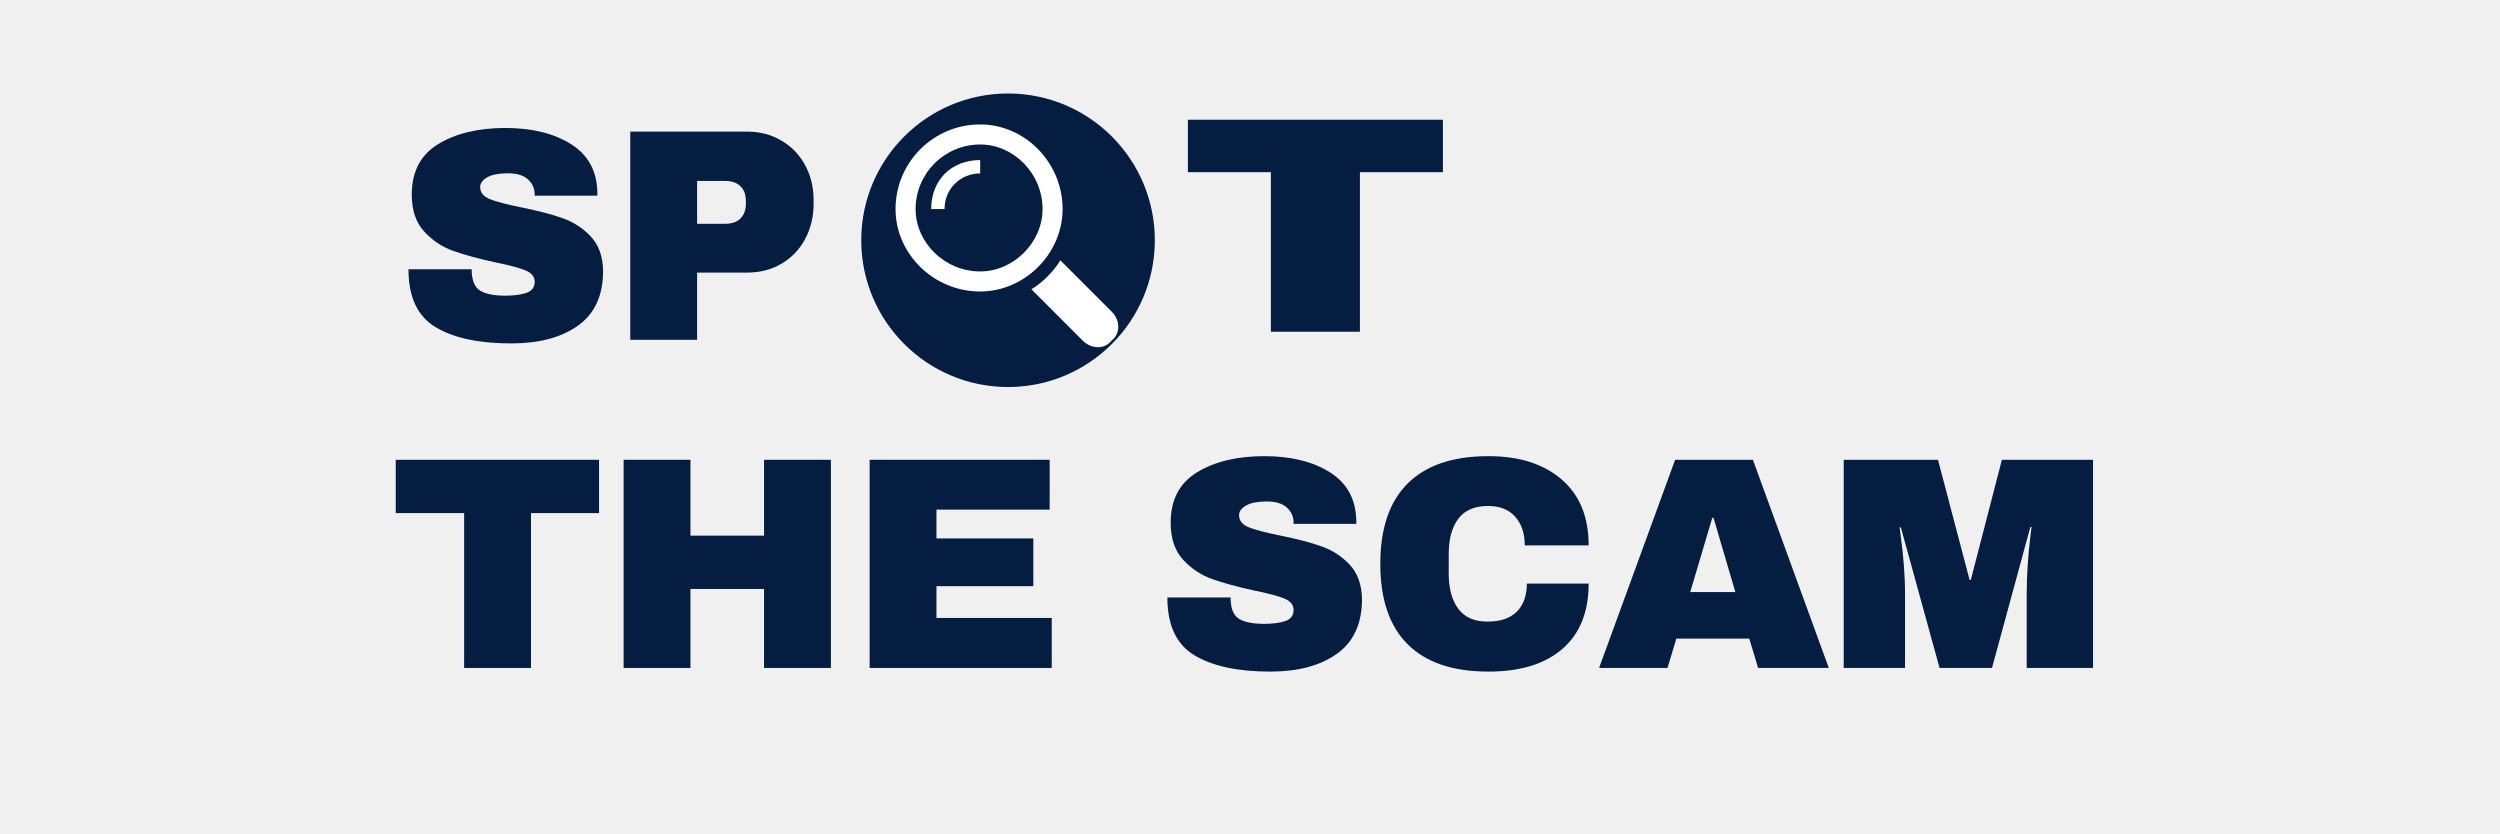
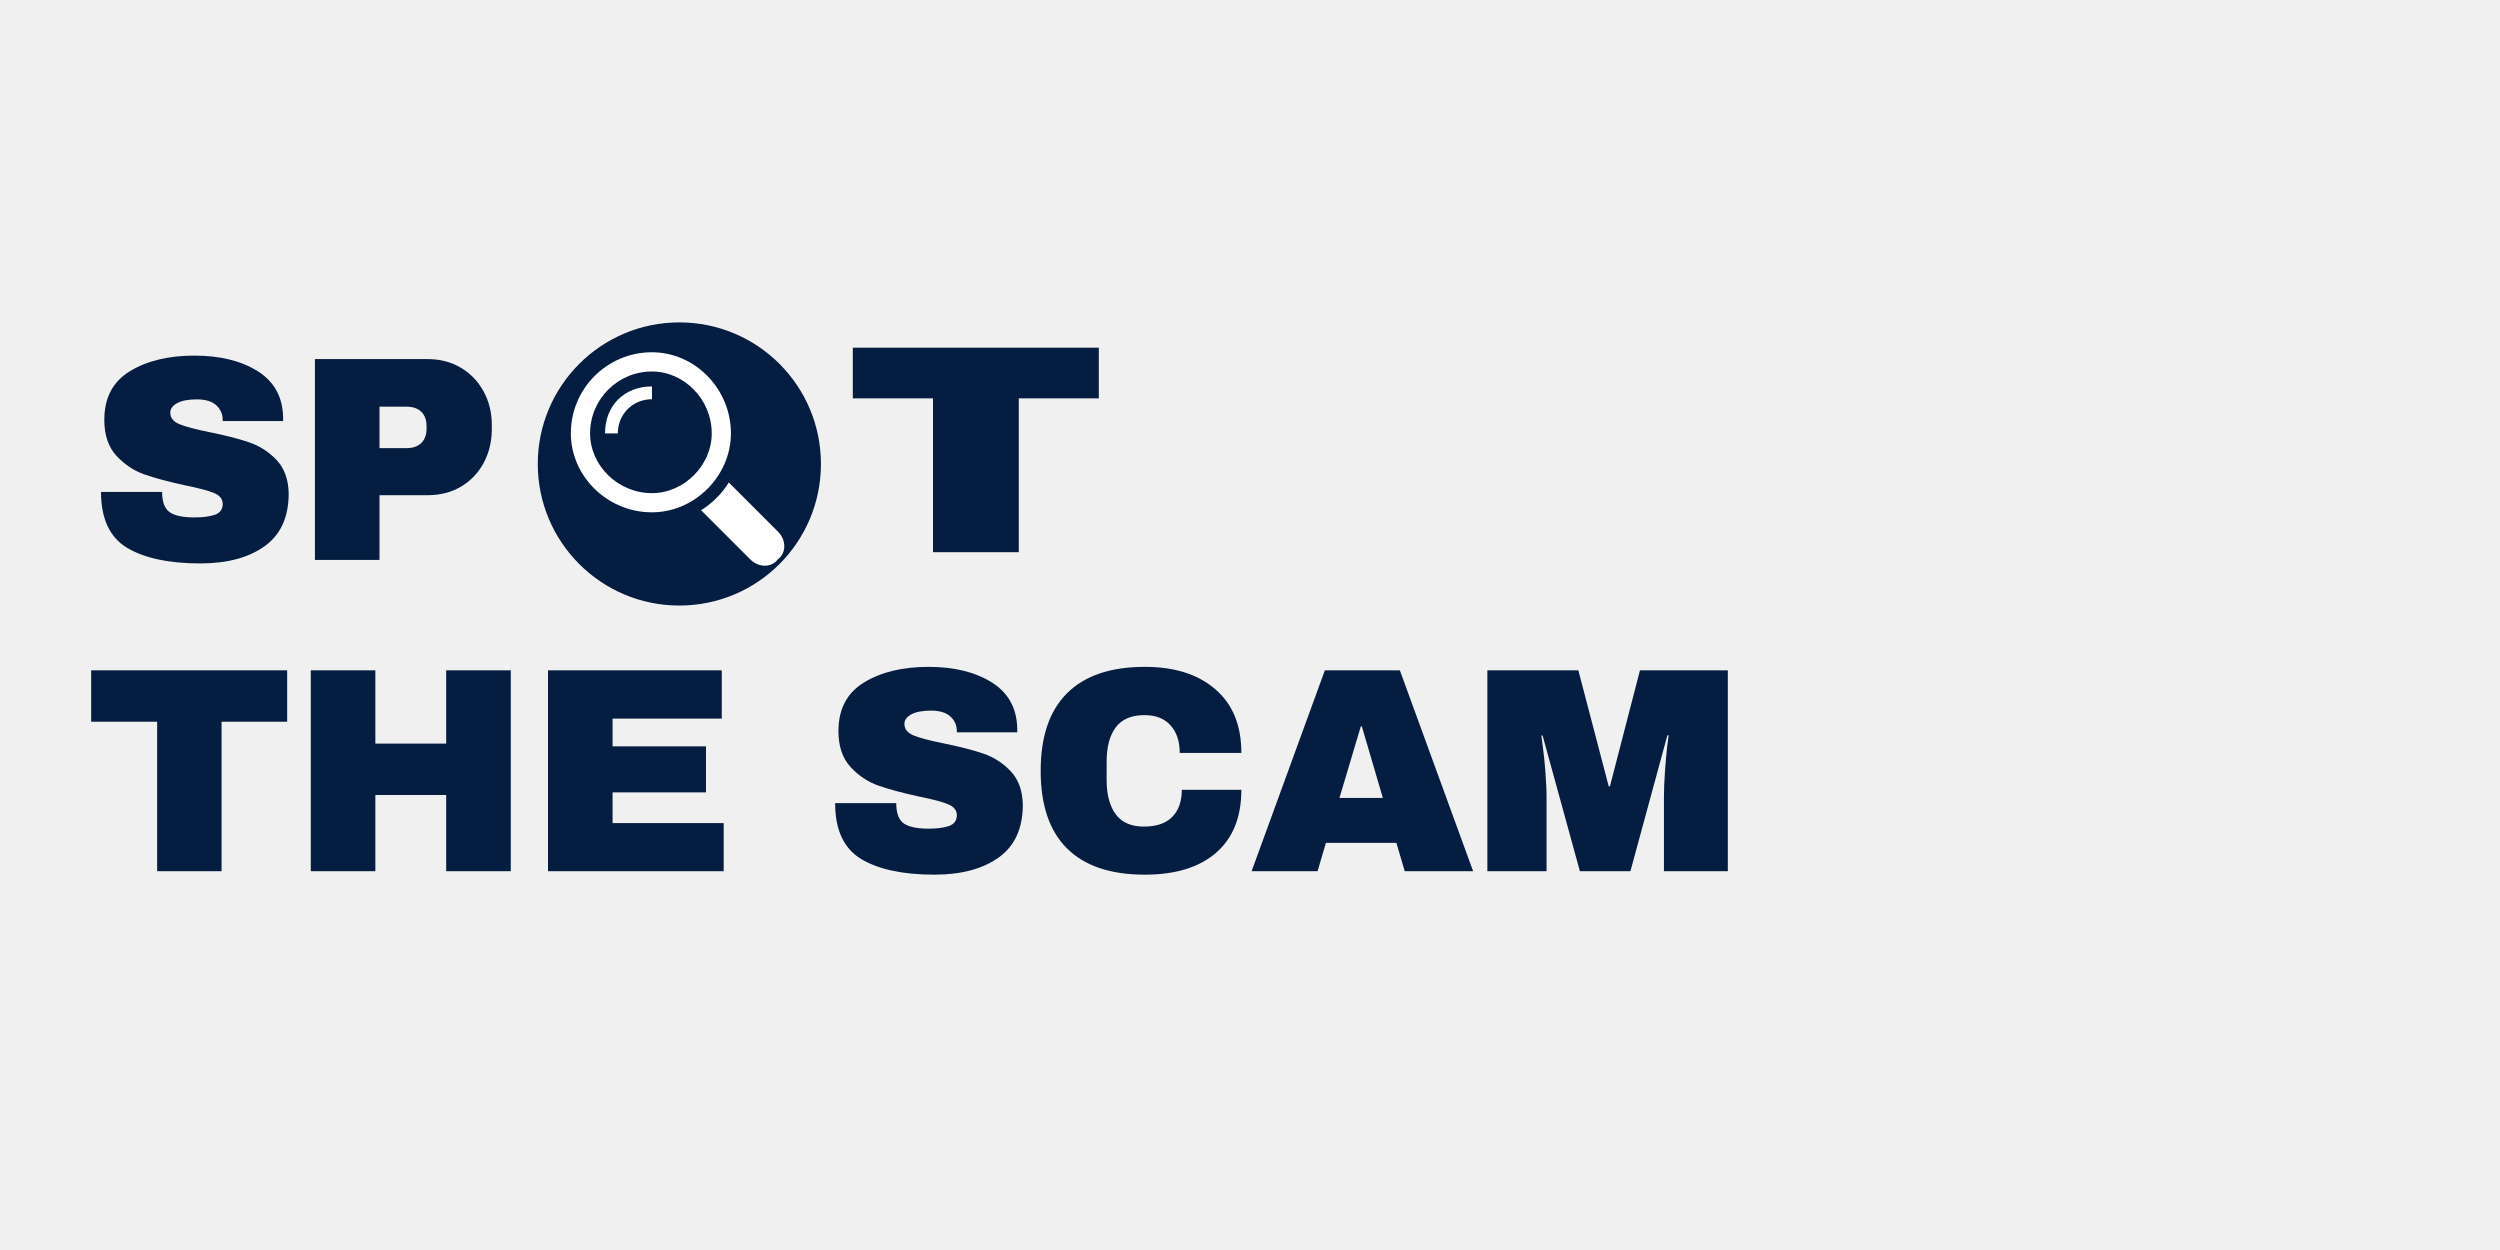
- <svg xmlns="http://www.w3.org/2000/svg" width="300" zoomAndPan="magnify" viewBox="0 0 224.88 75" height="100" preserveAspectRatio="xMidYMid meet" version="1.2">
+ <svg xmlns="http://www.w3.org/2000/svg" width="300" zoomAndPan="magnify" viewBox="0 0 224.88 112.5" height="150" preserveAspectRatio="xMidYMid meet" version="1.2">
  <defs>
-     <clipPath id="b611c1a28c">
-       <path d="M 77.453 8.414 L 103.875 8.414 L 103.875 34.832 L 77.453 34.832 Z M 77.453 8.414 " />
+     <clipPath id="8ba17b0d69">
+       <path d="M 48.34 29.016 L 73.824 29.016 L 73.824 54.5 L 48.34 54.5 Z M 48.34 29.016 " />
    </clipPath>
-     <clipPath id="0297bad9b8">
-       <path d="M 90.664 8.414 C 97.957 8.414 103.875 14.328 103.875 21.621 C 103.875 28.918 97.957 34.832 90.664 34.832 C 83.367 34.832 77.453 28.918 77.453 21.621 C 77.453 14.328 83.367 8.414 90.664 8.414 Z M 90.664 8.414 " />
+     <clipPath id="f6a074056f">
+       <path d="M 61.082 29.016 C 68.121 29.016 73.824 34.719 73.824 41.758 C 73.824 48.793 68.121 54.5 61.082 54.5 C 54.047 54.5 48.34 48.793 48.34 41.758 C 48.34 34.719 54.047 29.016 61.082 29.016 Z M 61.082 29.016 " />
    </clipPath>
-     <clipPath id="9a16890ba8">
-       <path d="M 92 23 L 100.902 23 L 100.902 31.562 L 92 31.562 Z M 92 23 " />
+     <clipPath id="9a516896ee">
+       <path d="M 63 43 L 70.719 43 L 70.719 51 L 63 51 Z M 63 43 " />
    </clipPath>
-     <clipPath id="0eab1497d4">
-       <path d="M 80.539 11.199 L 96 11.199 L 96 27 L 80.539 27 Z M 80.539 11.199 " />
+     <clipPath id="92baa30111">
+       <path d="M 51.316 31.703 L 66 31.703 L 66 47 L 51.316 47 Z M 51.316 31.703 " />
    </clipPath>
  </defs>
-   <g id="c5725ab6cf">
-     <g clip-rule="nonzero" clip-path="url(#b611c1a28c)">
-       <g clip-rule="nonzero" clip-path="url(#0297bad9b8)">
-         <path style=" stroke:none;fill-rule:nonzero;fill:#051d40;fill-opacity:1;" d="M 77.453 8.414 L 103.875 8.414 L 103.875 34.832 L 77.453 34.832 Z M 77.453 8.414 " />
+   <g id="2683558b80">
+     <g clip-rule="nonzero" clip-path="url(#8ba17b0d69)">
+       <g clip-rule="nonzero" clip-path="url(#f6a074056f)">
+         <path style=" stroke:none;fill-rule:nonzero;fill:#051d40;fill-opacity:1;" d="M 48.34 29.016 L 73.824 29.016 L 73.824 54.5 L 48.34 54.5 Z M 48.34 29.016 " />
      </g>
    </g>
-     <g clip-rule="nonzero" clip-path="url(#9a16890ba8)">
-       <path style=" stroke:none;fill-rule:nonzero;fill:#ffffff;fill-opacity:1;" d="M 99.984 28.039 L 95.371 23.43 C 94.77 24.43 93.77 25.434 92.766 26.035 L 97.375 30.645 C 98.18 31.449 99.383 31.449 99.984 30.645 C 100.785 30.043 100.785 28.84 99.984 28.039 Z M 99.984 28.039 " />
+     <g clip-rule="nonzero" clip-path="url(#9a516896ee)">
+       <path style=" stroke:none;fill-rule:nonzero;fill:#ffffff;fill-opacity:1;" d="M 69.949 47.84 L 65.531 43.422 C 64.957 44.383 63.996 45.344 63.035 45.918 L 67.453 50.336 C 68.223 51.105 69.375 51.105 69.949 50.336 C 70.719 49.762 70.719 48.609 69.949 47.84 Z M 69.949 47.84 " />
    </g>
-     <g clip-rule="nonzero" clip-path="url(#0eab1497d4)">
-       <path style=" stroke:none;fill-rule:nonzero;fill:#ffffff;fill-opacity:1;" d="M 95.574 18.816 C 95.574 14.609 92.164 11.199 88.156 11.199 C 83.945 11.199 80.539 14.609 80.539 18.816 C 80.539 22.828 83.945 26.234 88.156 26.234 C 92.164 26.234 95.574 22.828 95.574 18.816 Z M 88.156 24.43 C 84.949 24.43 82.344 21.824 82.344 18.816 C 82.344 15.609 84.949 13.004 88.156 13.004 C 91.164 13.004 93.77 15.609 93.77 18.816 C 93.77 21.824 91.164 24.43 88.156 24.43 Z M 88.156 24.43 " />
+     <g clip-rule="nonzero" clip-path="url(#92baa30111)">
+       <path style=" stroke:none;fill-rule:nonzero;fill:#ffffff;fill-opacity:1;" d="M 65.723 39.004 C 65.723 34.969 62.457 31.703 58.617 31.703 C 54.582 31.703 51.316 34.969 51.316 39.004 C 51.316 42.844 54.582 46.109 58.617 46.109 C 62.457 46.109 65.723 42.844 65.723 39.004 Z M 58.617 44.383 C 55.543 44.383 53.047 41.887 53.047 39.004 C 53.047 35.93 55.543 33.434 58.617 33.434 C 61.5 33.434 63.996 35.93 63.996 39.004 C 63.996 41.887 61.5 44.383 58.617 44.383 Z M 58.617 44.383 " />
    </g>
-     <path style=" stroke:none;fill-rule:nonzero;fill:#ffffff;fill-opacity:1;" d="M 83.746 18.816 L 84.949 18.816 C 84.949 17.016 86.352 15.609 88.156 15.609 L 88.156 14.406 C 85.551 14.406 83.746 16.211 83.746 18.816 Z M 83.746 18.816 " />
+     <path style=" stroke:none;fill-rule:nonzero;fill:#ffffff;fill-opacity:1;" d="M 54.391 39.004 L 55.543 39.004 C 55.543 37.273 56.887 35.93 58.617 35.93 L 58.617 34.777 C 56.121 34.777 54.391 36.508 54.391 39.004 Z M 54.391 39.004 " />
    <g style="fill:#051d40;fill-opacity:1;">
-       <g transform="translate(35.52997, 30.5797)">
-         <path style="stroke:none" d="M 9.891 -19.062 C 12.285 -19.062 14.254 -18.578 15.797 -17.609 C 17.336 -16.641 18.129 -15.203 18.172 -13.297 L 18.172 -12.969 L 12.531 -12.969 L 12.531 -13.078 C 12.531 -13.617 12.328 -14.07 11.922 -14.438 C 11.523 -14.801 10.922 -14.984 10.109 -14.984 C 9.305 -14.984 8.691 -14.863 8.266 -14.625 C 7.836 -14.383 7.625 -14.094 7.625 -13.75 C 7.625 -13.258 7.914 -12.895 8.5 -12.656 C 9.082 -12.426 10.016 -12.18 11.297 -11.922 C 12.805 -11.617 14.047 -11.297 15.016 -10.953 C 15.992 -10.617 16.844 -10.07 17.562 -9.312 C 18.289 -8.551 18.664 -7.516 18.688 -6.203 C 18.688 -3.992 17.938 -2.352 16.438 -1.281 C 14.938 -0.207 12.938 0.328 10.438 0.328 C 7.508 0.328 5.234 -0.16 3.609 -1.141 C 1.984 -2.117 1.172 -3.852 1.172 -6.344 L 6.859 -6.344 C 6.859 -5.395 7.102 -4.758 7.594 -4.438 C 8.082 -4.125 8.848 -3.969 9.891 -3.969 C 10.648 -3.969 11.281 -4.051 11.781 -4.219 C 12.281 -4.383 12.531 -4.723 12.531 -5.234 C 12.531 -5.68 12.25 -6.02 11.688 -6.25 C 11.133 -6.477 10.234 -6.719 8.984 -6.969 C 7.461 -7.301 6.203 -7.645 5.203 -8 C 4.203 -8.352 3.328 -8.938 2.578 -9.75 C 1.836 -10.562 1.469 -11.672 1.469 -13.078 C 1.469 -15.129 2.258 -16.641 3.844 -17.609 C 5.438 -18.578 7.453 -19.062 9.891 -19.062 Z M 9.891 -19.062 " />
+       <g transform="translate(7.905516, 50.39607)">
+         <path style="stroke:none" d="M 9.531 -18.391 C 11.844 -18.391 13.742 -17.922 15.234 -16.984 C 16.723 -16.047 17.484 -14.656 17.516 -12.812 L 17.516 -12.5 L 12.078 -12.5 L 12.078 -12.609 C 12.078 -13.129 11.883 -13.566 11.5 -13.922 C 11.113 -14.273 10.531 -14.453 9.75 -14.453 C 8.977 -14.453 8.383 -14.336 7.969 -14.109 C 7.562 -13.879 7.359 -13.598 7.359 -13.266 C 7.359 -12.797 7.633 -12.445 8.188 -12.219 C 8.75 -11.988 9.656 -11.75 10.906 -11.5 C 12.352 -11.207 13.547 -10.898 14.484 -10.578 C 15.422 -10.254 16.238 -9.723 16.938 -8.984 C 17.633 -8.242 17.992 -7.242 18.016 -5.984 C 18.016 -3.848 17.289 -2.266 15.844 -1.234 C 14.406 -0.203 12.477 0.312 10.062 0.312 C 7.238 0.312 5.039 -0.156 3.469 -1.094 C 1.906 -2.039 1.125 -3.719 1.125 -6.125 L 6.625 -6.125 C 6.625 -5.207 6.859 -4.594 7.328 -4.281 C 7.797 -3.977 8.531 -3.828 9.531 -3.828 C 10.27 -3.828 10.879 -3.906 11.359 -4.062 C 11.836 -4.227 12.078 -4.555 12.078 -5.047 C 12.078 -5.484 11.812 -5.812 11.281 -6.031 C 10.75 -6.25 9.879 -6.477 8.672 -6.719 C 7.203 -7.039 5.984 -7.367 5.016 -7.703 C 4.055 -8.047 3.219 -8.609 2.5 -9.391 C 1.781 -10.18 1.422 -11.254 1.422 -12.609 C 1.422 -14.586 2.188 -16.047 3.719 -16.984 C 5.25 -17.922 7.188 -18.391 9.531 -18.391 Z M 9.531 -18.391 " />
      </g>
    </g>
    <g style="fill:#051d40;fill-opacity:1;">
-       <g transform="translate(54.64761, 30.5797)">
-         <path style="stroke:none" d="M 12.531 -18.734 C 13.688 -18.734 14.719 -18.461 15.625 -17.922 C 16.539 -17.391 17.25 -16.656 17.75 -15.719 C 18.258 -14.789 18.516 -13.742 18.516 -12.578 L 18.516 -12.234 C 18.516 -11.066 18.258 -10.008 17.75 -9.062 C 17.25 -8.125 16.539 -7.383 15.625 -6.844 C 14.719 -6.312 13.688 -6.047 12.531 -6.047 L 8.031 -6.047 L 8.031 0 L 2.016 0 L 2.016 -18.734 Z M 8.031 -10.438 L 10.516 -10.438 C 11.148 -10.438 11.625 -10.598 11.938 -10.922 C 12.258 -11.242 12.422 -11.688 12.422 -12.25 L 12.422 -12.469 C 12.422 -13.051 12.258 -13.5 11.938 -13.812 C 11.625 -14.133 11.148 -14.297 10.516 -14.297 L 8.031 -14.297 Z M 8.031 -10.438 " />
+       <g transform="translate(26.34527, 50.39607)">
+         <path style="stroke:none" d="M 12.078 -18.078 C 13.203 -18.078 14.203 -17.816 15.078 -17.297 C 15.953 -16.773 16.633 -16.062 17.125 -15.156 C 17.613 -14.258 17.859 -13.254 17.859 -12.141 L 17.859 -11.797 C 17.859 -10.672 17.613 -9.648 17.125 -8.734 C 16.633 -7.828 15.953 -7.113 15.078 -6.594 C 14.203 -6.082 13.203 -5.828 12.078 -5.828 L 7.75 -5.828 L 7.75 0 L 1.938 0 L 1.938 -18.078 Z M 7.75 -10.062 L 10.141 -10.062 C 10.754 -10.062 11.211 -10.219 11.516 -10.531 C 11.828 -10.844 11.984 -11.27 11.984 -11.812 L 11.984 -12.031 C 11.984 -12.594 11.828 -13.023 11.516 -13.328 C 11.211 -13.641 10.754 -13.797 10.141 -13.797 L 7.75 -13.797 Z M 7.75 -10.062 " />
      </g>
    </g>
    <g style="fill:#051d40;fill-opacity:1;">
-       <g transform="translate(106.0519, 29.85523)">
-         <path style="stroke:none" d="M 16.281 0 L 8.266 0 L 8.266 -14.359 L 0.797 -14.359 L 0.797 -19.078 L 23.75 -19.078 L 23.75 -14.359 L 16.281 -14.359 Z M 16.281 0 " />
+       <g transform="translate(75.92686, 49.69729)">
+         <path style="stroke:none" d="M 15.703 0 L 7.984 0 L 7.984 -13.844 L 0.766 -13.844 L 0.766 -18.406 L 22.906 -18.406 L 22.906 -13.844 L 15.703 -13.844 Z M 15.703 0 " />
      </g>
    </g>
    <g style="fill:#051d40;fill-opacity:1;">
-       <g transform="translate(34.93211, 60.11557)">
-         <path style="stroke:none" d="M 12.797 -13.938 L 12.797 0 L 6.781 0 L 6.781 -13.938 L 0.625 -13.938 L 0.625 -18.734 L 18.922 -18.734 L 18.922 -13.938 Z M 12.797 -13.938 " />
+       <g transform="translate(7.536163, 78.40792)">
+         <path style="stroke:none" d="M 12.344 -13.453 L 12.344 0 L 6.547 0 L 6.547 -13.453 L 0.609 -13.453 L 0.609 -18.078 L 18.25 -18.078 L 18.25 -13.453 Z M 12.344 -13.453 " />
      </g>
    </g>
    <g style="fill:#051d40;fill-opacity:1;">
-       <g transform="translate(54.04975, 60.11557)">
-         <path style="stroke:none" d="M 14.656 0 L 14.656 -7.109 L 8.031 -7.109 L 8.031 0 L 2.016 0 L 2.016 -18.734 L 8.031 -18.734 L 8.031 -11.906 L 14.656 -11.906 L 14.656 -18.734 L 20.672 -18.734 L 20.672 0 Z M 14.656 0 " />
+       <g transform="translate(25.97157, 78.40792)">
+         <path style="stroke:none" d="M 14.125 0 L 14.125 -6.859 L 7.75 -6.859 L 7.75 0 L 1.938 0 L 1.938 -18.078 L 7.75 -18.078 L 7.75 -11.484 L 14.125 -11.484 L 14.125 -18.078 L 19.938 -18.078 L 19.938 0 Z M 14.125 0 " />
      </g>
    </g>
    <g style="fill:#051d40;fill-opacity:1;">
-       <g transform="translate(76.19028, 60.11557)">
-         <path style="stroke:none" d="M 2.016 -18.734 L 18.219 -18.734 L 18.219 -14.25 L 8.031 -14.25 L 8.031 -11.656 L 16.75 -11.656 L 16.75 -7.359 L 8.031 -7.359 L 8.031 -4.5 L 18.406 -4.5 L 18.406 0 L 2.016 0 Z M 2.016 -18.734 " />
+       <g transform="translate(47.32201, 78.40792)">
+         <path style="stroke:none" d="M 1.938 -18.078 L 17.578 -18.078 L 17.578 -13.734 L 7.75 -13.734 L 7.75 -11.234 L 16.156 -11.234 L 16.156 -7.094 L 7.75 -7.094 L 7.75 -4.328 L 17.75 -4.328 L 17.75 0 L 1.938 0 Z M 1.938 -18.078 " />
      </g>
    </g>
    <g style="fill:#051d40;fill-opacity:1;">
-       <g transform="translate(95.30791, 60.11557)">
+       <g transform="translate(65.75741, 78.40792)">
        <path style="stroke:none" d="" />
      </g>
    </g>
    <g style="fill:#051d40;fill-opacity:1;">
-       <g transform="translate(103.8318, 60.11557)">
-         <path style="stroke:none" d="M 9.891 -19.062 C 12.285 -19.062 14.254 -18.578 15.797 -17.609 C 17.336 -16.641 18.129 -15.203 18.172 -13.297 L 18.172 -12.969 L 12.531 -12.969 L 12.531 -13.078 C 12.531 -13.617 12.328 -14.07 11.922 -14.438 C 11.523 -14.801 10.922 -14.984 10.109 -14.984 C 9.305 -14.984 8.691 -14.863 8.266 -14.625 C 7.836 -14.383 7.625 -14.094 7.625 -13.75 C 7.625 -13.258 7.914 -12.895 8.5 -12.656 C 9.082 -12.426 10.016 -12.18 11.297 -11.922 C 12.805 -11.617 14.047 -11.297 15.016 -10.953 C 15.992 -10.617 16.844 -10.07 17.562 -9.312 C 18.289 -8.551 18.664 -7.516 18.688 -6.203 C 18.688 -3.992 17.938 -2.352 16.438 -1.281 C 14.938 -0.207 12.938 0.328 10.438 0.328 C 7.508 0.328 5.234 -0.16 3.609 -1.141 C 1.984 -2.117 1.172 -3.852 1.172 -6.344 L 6.859 -6.344 C 6.859 -5.395 7.102 -4.758 7.594 -4.438 C 8.082 -4.125 8.848 -3.969 9.891 -3.969 C 10.648 -3.969 11.281 -4.051 11.781 -4.219 C 12.281 -4.383 12.531 -4.723 12.531 -5.234 C 12.531 -5.68 12.25 -6.02 11.688 -6.25 C 11.133 -6.477 10.234 -6.719 8.984 -6.969 C 7.461 -7.301 6.203 -7.645 5.203 -8 C 4.203 -8.352 3.328 -8.938 2.578 -9.75 C 1.836 -10.562 1.469 -11.672 1.469 -13.078 C 1.469 -15.129 2.258 -16.641 3.844 -17.609 C 5.438 -18.578 7.453 -19.062 9.891 -19.062 Z M 9.891 -19.062 " />
+       <g transform="translate(73.97708, 78.40792)">
+         <path style="stroke:none" d="M 9.531 -18.391 C 11.844 -18.391 13.742 -17.922 15.234 -16.984 C 16.723 -16.047 17.484 -14.656 17.516 -12.812 L 17.516 -12.5 L 12.078 -12.5 L 12.078 -12.609 C 12.078 -13.129 11.883 -13.566 11.5 -13.922 C 11.113 -14.273 10.531 -14.453 9.75 -14.453 C 8.977 -14.453 8.383 -14.336 7.969 -14.109 C 7.562 -13.879 7.359 -13.598 7.359 -13.266 C 7.359 -12.797 7.633 -12.445 8.188 -12.219 C 8.75 -11.988 9.656 -11.75 10.906 -11.5 C 12.352 -11.207 13.547 -10.898 14.484 -10.578 C 15.422 -10.254 16.238 -9.723 16.938 -8.984 C 17.633 -8.242 17.992 -7.242 18.016 -5.984 C 18.016 -3.848 17.289 -2.266 15.844 -1.234 C 14.406 -0.203 12.477 0.312 10.062 0.312 C 7.238 0.312 5.039 -0.156 3.469 -1.094 C 1.906 -2.039 1.125 -3.719 1.125 -6.125 L 6.625 -6.125 C 6.625 -5.207 6.859 -4.594 7.328 -4.281 C 7.797 -3.977 8.531 -3.828 9.531 -3.828 C 10.27 -3.828 10.879 -3.906 11.359 -4.062 C 11.836 -4.227 12.078 -4.555 12.078 -5.047 C 12.078 -5.484 11.812 -5.812 11.281 -6.031 C 10.75 -6.25 9.879 -6.477 8.672 -6.719 C 7.203 -7.039 5.984 -7.367 5.016 -7.703 C 4.055 -8.047 3.219 -8.609 2.5 -9.391 C 1.781 -10.18 1.422 -11.254 1.422 -12.609 C 1.422 -14.586 2.188 -16.047 3.719 -16.984 C 5.25 -17.922 7.188 -18.391 9.531 -18.391 Z M 9.531 -18.391 " />
      </g>
    </g>
    <g style="fill:#051d40;fill-opacity:1;">
-       <g transform="translate(122.9495, 60.11557)">
-         <path style="stroke:none" d="M 10.953 -19.062 C 13.723 -19.062 15.914 -18.363 17.531 -16.969 C 19.156 -15.582 19.969 -13.602 19.969 -11.031 L 14.219 -11.031 C 14.219 -12.113 13.93 -12.973 13.359 -13.609 C 12.785 -14.254 11.973 -14.578 10.922 -14.578 C 9.703 -14.578 8.805 -14.191 8.234 -13.422 C 7.66 -12.66 7.375 -11.598 7.375 -10.234 L 7.375 -8.5 C 7.375 -7.156 7.66 -6.098 8.234 -5.328 C 8.805 -4.555 9.68 -4.172 10.859 -4.172 C 12.023 -4.172 12.906 -4.469 13.5 -5.062 C 14.102 -5.664 14.406 -6.508 14.406 -7.594 L 19.969 -7.594 C 19.969 -5.039 19.18 -3.082 17.609 -1.719 C 16.035 -0.352 13.816 0.328 10.953 0.328 C 7.754 0.328 5.332 -0.488 3.688 -2.125 C 2.039 -3.758 1.219 -6.176 1.219 -9.375 C 1.219 -12.562 2.039 -14.973 3.688 -16.609 C 5.332 -18.242 7.754 -19.062 10.953 -19.062 Z M 10.953 -19.062 " />
+       <g transform="translate(92.41248, 78.40792)">
+         <path style="stroke:none" d="M 10.562 -18.391 C 13.238 -18.391 15.352 -17.719 16.906 -16.375 C 18.469 -15.039 19.25 -13.129 19.25 -10.641 L 13.703 -10.641 C 13.703 -11.691 13.426 -12.52 12.875 -13.125 C 12.332 -13.738 11.551 -14.047 10.531 -14.047 C 9.352 -14.047 8.488 -13.676 7.938 -12.938 C 7.395 -12.207 7.125 -11.188 7.125 -9.875 L 7.125 -8.188 C 7.125 -6.895 7.395 -5.875 7.938 -5.125 C 8.488 -4.383 9.336 -4.016 10.484 -4.016 C 11.598 -4.016 12.441 -4.301 13.016 -4.875 C 13.598 -5.457 13.891 -6.273 13.891 -7.328 L 19.25 -7.328 C 19.25 -4.859 18.488 -2.969 16.969 -1.656 C 15.457 -0.344 13.32 0.312 10.562 0.312 C 7.477 0.312 5.145 -0.473 3.562 -2.047 C 1.977 -3.617 1.188 -5.945 1.188 -9.031 C 1.188 -12.113 1.977 -14.441 3.562 -16.016 C 5.145 -17.598 7.477 -18.391 10.562 -18.391 Z M 10.562 -18.391 " />
      </g>
    </g>
    <g style="fill:#051d40;fill-opacity:1;">
-       <g transform="translate(143.5922, 60.11557)">
-         <path style="stroke:none" d="M 14.578 0 L 13.781 -2.641 L 7.219 -2.641 L 6.422 0 L 0.266 0 L 7.109 -18.734 L 14.109 -18.734 L 20.938 0 Z M 8.469 -6.828 L 12.531 -6.828 L 10.562 -13.516 L 10.453 -13.516 Z M 8.469 -6.828 " />
+       <g transform="translate(112.3185, 78.40792)">
+         <path style="stroke:none" d="M 14.047 0 L 13.297 -2.547 L 6.953 -2.547 L 6.203 0 L 0.266 0 L 6.859 -18.078 L 13.609 -18.078 L 20.203 0 Z M 8.172 -6.594 L 12.078 -6.594 L 10.188 -13.031 L 10.094 -13.031 Z M 8.172 -6.594 " />
      </g>
    </g>
    <g style="fill:#051d40;fill-opacity:1;">
-       <g transform="translate(164.2348, 60.11557)">
-         <path style="stroke:none" d="M 18.109 0 L 18.109 -6.75 C 18.109 -7.582 18.141 -8.441 18.203 -9.328 C 18.266 -10.211 18.332 -10.953 18.406 -11.547 C 18.477 -12.148 18.523 -12.531 18.547 -12.688 L 18.438 -12.688 L 14.984 0 L 10.266 0 L 6.781 -12.656 L 6.672 -12.656 C 6.691 -12.5 6.738 -12.125 6.812 -11.531 C 6.895 -10.945 6.973 -10.211 7.047 -9.328 C 7.117 -8.441 7.156 -7.582 7.156 -6.75 L 7.156 0 L 1.641 0 L 1.641 -18.734 L 10.125 -18.734 L 12.969 -7.922 L 13.078 -7.922 L 15.875 -18.734 L 24.078 -18.734 L 24.078 0 Z M 18.109 0 " />
+       <g transform="translate(132.2246, 78.40792)">
+         <path style="stroke:none" d="M 17.469 0 L 17.469 -6.516 C 17.469 -7.316 17.5 -8.141 17.562 -8.984 C 17.625 -9.836 17.688 -10.551 17.75 -11.125 C 17.82 -11.707 17.867 -12.078 17.891 -12.234 L 17.781 -12.234 L 14.453 0 L 9.906 0 L 6.547 -12.219 L 6.438 -12.219 C 6.457 -12.062 6.504 -11.695 6.578 -11.125 C 6.66 -10.551 6.734 -9.836 6.797 -8.984 C 6.867 -8.141 6.906 -7.316 6.906 -6.516 L 6.906 0 L 1.578 0 L 1.578 -18.078 L 9.766 -18.078 L 12.5 -7.641 L 12.609 -7.641 L 15.312 -18.078 L 23.219 -18.078 L 23.219 0 Z M 17.469 0 " />
      </g>
    </g>
  </g>
</svg>
